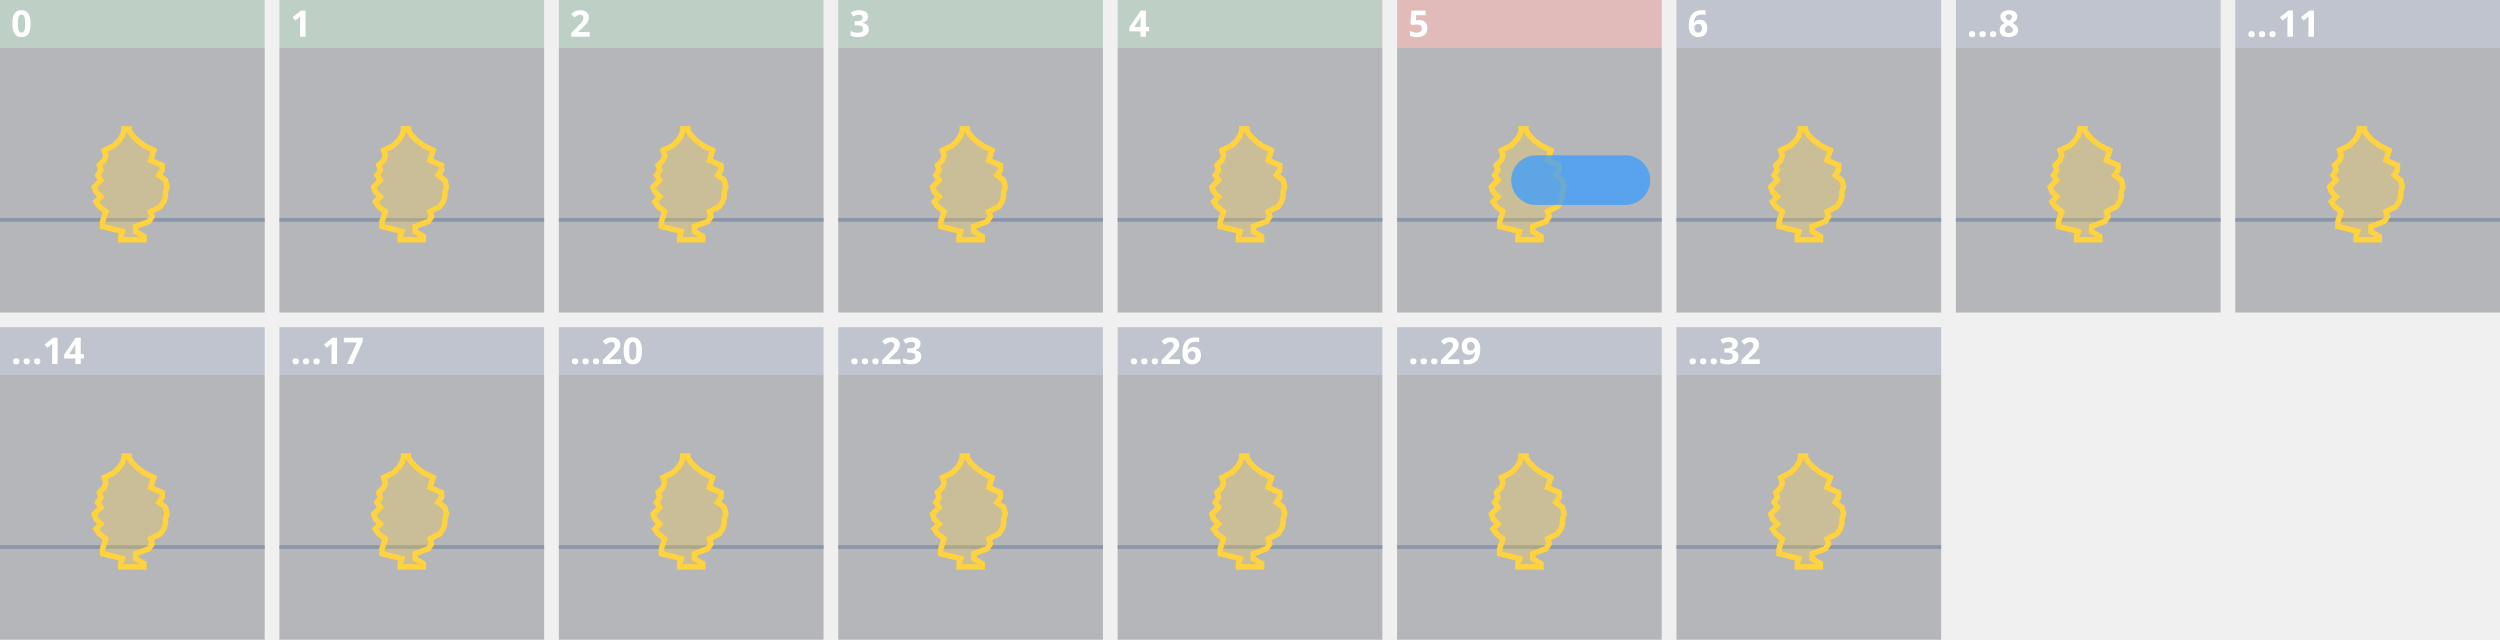
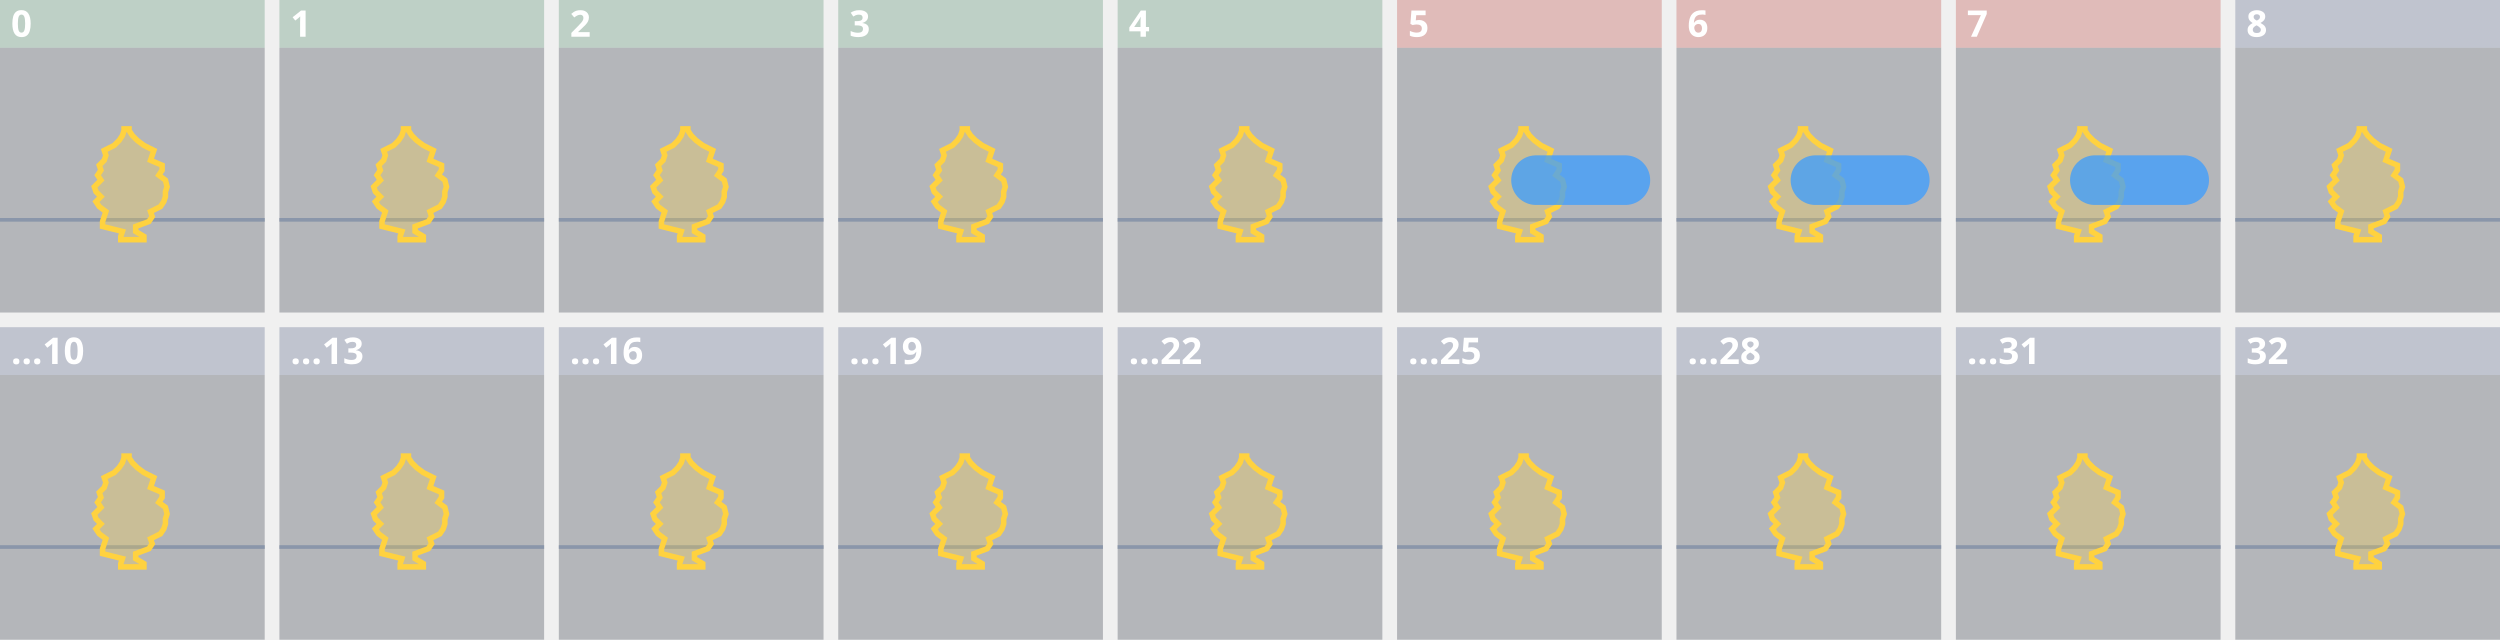
<svg xmlns="http://www.w3.org/2000/svg" viewBox="0 0 680 174" width="680" height="174">
  <style>text{font:bold 10px sans-serif;fill:#ffffff}.k{fill:#1b2230}.g{stroke:#8a96aa;stroke-width:2.22}use{stroke-width:3.33;fill-opacity:.28}.u{stroke:#ffd23f;fill:#ffd23f}.v{stroke:#4ade80;fill:#4ade80;fill-opacity:.6}.a{stroke:#e879f9;fill:#e879f9}.o{stroke:#22d3ee;fill:#22d3ee;fill-opacity:.5}.H{color:#ff4d3d;fill:#ff4d3d;opacity:.7}.G{color:#3b9cff;fill:#3b9cff;opacity:.75}.S{color:#ffa630;fill:#ffa630;opacity:.75}.T{color:#ffa630;fill:none;stroke:#ffa630;stroke-width:4.44;stroke-dasharray:8.9}.P{color:#c49bff;fill:none;stroke:#c49bff;stroke-width:2.22;stroke-dasharray:6.7}</style>
  <defs>
    <path id="b0" d="M-5 -31L-2 -31L-2 -30L0 -27L3 -24L7 -21L13 -18L12 -15L11 -12L18 -9L18 -6L16 -3L20 0L21 4L20 7L20 10L19 13L17 16L11 19L12 22L10 25L2 28L2 31L7 34L7 36L-7 36L-7 34L-6 31L-18 28L-18 25L-17 22L-16 19L-20 16L-22 13L-19 10L-22 7L-23 4L-19 0L-21 -3L-19 -6L-20 -9L-17 -12L-16 -15L-17 -18L-11 -21L-8 -24L-6 -27L-5 -30Z" />
    <rect id="K" x="-80" y="-80" width="160" height="160" class="k" />
    <rect id="Ls" width="72" height="13" fill="#3f7d5a" />
    <rect id="La" width="72" height="13" fill="#b8332b" />
    <rect id="Le" width="72" height="13" fill="#46557a" />
  </defs>
  <use href="#Ls" x="0" y="0" />
  <text x="3" y="10">0</text>
  <svg x="0" y="13" width="72" height="72" viewBox="-80 -80 160 160">
    <use href="#K" />
    <line x1="-80" y1="24" x2="80" y2="24" class="g" />
    <use href="#b0" class="u" />
  </svg>
  <use href="#Ls" x="76" y="0" />
  <text x="79" y="10">1</text>
  <svg x="76" y="13" width="72" height="72" viewBox="-80 -80 160 160">
    <use href="#K" />
    <line x1="-80" y1="24" x2="80" y2="24" class="g" />
    <use href="#b0" class="u" />
  </svg>
  <use href="#Ls" x="152" y="0" />
  <text x="155" y="10">2</text>
  <svg x="152" y="13" width="72" height="72" viewBox="-80 -80 160 160">
    <use href="#K" />
    <line x1="-80" y1="24" x2="80" y2="24" class="g" />
    <use href="#b0" class="u" />
  </svg>
  <use href="#Ls" x="228" y="0" />
  <text x="231" y="10">3</text>
  <svg x="228" y="13" width="72" height="72" viewBox="-80 -80 160 160">
    <use href="#K" />
    <line x1="-80" y1="24" x2="80" y2="24" class="g" />
    <use href="#b0" class="u" />
  </svg>
  <use href="#Ls" x="304" y="0" />
  <text x="307" y="10">4</text>
  <svg x="304" y="13" width="72" height="72" viewBox="-80 -80 160 160">
    <use href="#K" />
    <line x1="-80" y1="24" x2="80" y2="24" class="g" />
    <use href="#b0" class="u" />
  </svg>
  <use href="#La" x="380" y="0" />
  <text x="383" y="10">5</text>
  <svg x="380" y="13" width="72" height="72" viewBox="-80 -80 160 160">
    <use href="#K" />
    <line x1="-80" y1="24" x2="80" y2="24" class="g" />
    <use href="#b0" class="u" />
    <g class="G">
      <line x1="4" y1="0" x2="58" y2="0" stroke="currentColor" stroke-width="30" stroke-linecap="round" />
    </g>
  </svg>
-   <use href="#Le" x="456" y="0" />
+   <use href="#La" x="456" y="0" />
  <text x="459" y="10">6</text>
  <svg x="456" y="13" width="72" height="72" viewBox="-80 -80 160 160">
    <use href="#K" />
    <line x1="-80" y1="24" x2="80" y2="24" class="g" />
    <use href="#b0" class="u" />
+     <g class="G">
+       <line x1="4" y1="0" x2="58" y2="0" stroke="currentColor" stroke-width="30" stroke-linecap="round" />
+     </g>
  </svg>
-   <use href="#Le" x="532" y="0" />
-   <text x="535" y="10">…8</text>
+   <use href="#La" x="532" y="0" />
+   <text x="535" y="10">7</text>
  <svg x="532" y="13" width="72" height="72" viewBox="-80 -80 160 160">
    <use href="#K" />
    <line x1="-80" y1="24" x2="80" y2="24" class="g" />
    <use href="#b0" class="u" />
+     <g class="G">
+       <line x1="4" y1="0" x2="58" y2="0" stroke="currentColor" stroke-width="30" stroke-linecap="round" />
+     </g>
  </svg>
  <use href="#Le" x="608" y="0" />
-   <text x="611" y="10">…11</text>
+   <text x="611" y="10">8</text>
  <svg x="608" y="13" width="72" height="72" viewBox="-80 -80 160 160">
    <use href="#K" />
    <line x1="-80" y1="24" x2="80" y2="24" class="g" />
    <use href="#b0" class="u" />
  </svg>
  <use href="#Le" x="0" y="89" />
-   <text x="3" y="99">…14</text>
+   <text x="3" y="99">…10</text>
  <svg x="0" y="102" width="72" height="72" viewBox="-80 -80 160 160">
    <use href="#K" />
    <line x1="-80" y1="24" x2="80" y2="24" class="g" />
    <use href="#b0" class="u" />
  </svg>
  <use href="#Le" x="76" y="89" />
-   <text x="79" y="99">…17</text>
+   <text x="79" y="99">…13</text>
  <svg x="76" y="102" width="72" height="72" viewBox="-80 -80 160 160">
    <use href="#K" />
    <line x1="-80" y1="24" x2="80" y2="24" class="g" />
    <use href="#b0" class="u" />
  </svg>
  <use href="#Le" x="152" y="89" />
-   <text x="155" y="99">…20</text>
+   <text x="155" y="99">…16</text>
  <svg x="152" y="102" width="72" height="72" viewBox="-80 -80 160 160">
    <use href="#K" />
    <line x1="-80" y1="24" x2="80" y2="24" class="g" />
    <use href="#b0" class="u" />
  </svg>
  <use href="#Le" x="228" y="89" />
-   <text x="231" y="99">…23</text>
+   <text x="231" y="99">…19</text>
  <svg x="228" y="102" width="72" height="72" viewBox="-80 -80 160 160">
    <use href="#K" />
    <line x1="-80" y1="24" x2="80" y2="24" class="g" />
    <use href="#b0" class="u" />
  </svg>
  <use href="#Le" x="304" y="89" />
-   <text x="307" y="99">…26</text>
+   <text x="307" y="99">…22</text>
  <svg x="304" y="102" width="72" height="72" viewBox="-80 -80 160 160">
    <use href="#K" />
    <line x1="-80" y1="24" x2="80" y2="24" class="g" />
    <use href="#b0" class="u" />
  </svg>
  <use href="#Le" x="380" y="89" />
-   <text x="383" y="99">…29</text>
+   <text x="383" y="99">…25</text>
  <svg x="380" y="102" width="72" height="72" viewBox="-80 -80 160 160">
    <use href="#K" />
    <line x1="-80" y1="24" x2="80" y2="24" class="g" />
    <use href="#b0" class="u" />
  </svg>
  <use href="#Le" x="456" y="89" />
-   <text x="459" y="99">…32</text>
+   <text x="459" y="99">…28</text>
  <svg x="456" y="102" width="72" height="72" viewBox="-80 -80 160 160">
    <use href="#K" />
    <line x1="-80" y1="24" x2="80" y2="24" class="g" />
    <use href="#b0" class="u" />
  </svg>
+   <use href="#Le" x="532" y="89" />
+   <text x="535" y="99">…31</text>
+   <svg x="532" y="102" width="72" height="72" viewBox="-80 -80 160 160">
+     <use href="#K" />
+     <line x1="-80" y1="24" x2="80" y2="24" class="g" />
+     <use href="#b0" class="u" />
+   </svg>
+   <use href="#Le" x="608" y="89" />
+   <text x="611" y="99">32</text>
+   <svg x="608" y="102" width="72" height="72" viewBox="-80 -80 160 160">
+     <use href="#K" />
+     <line x1="-80" y1="24" x2="80" y2="24" class="g" />
+     <use href="#b0" class="u" />
+   </svg>
</svg>
